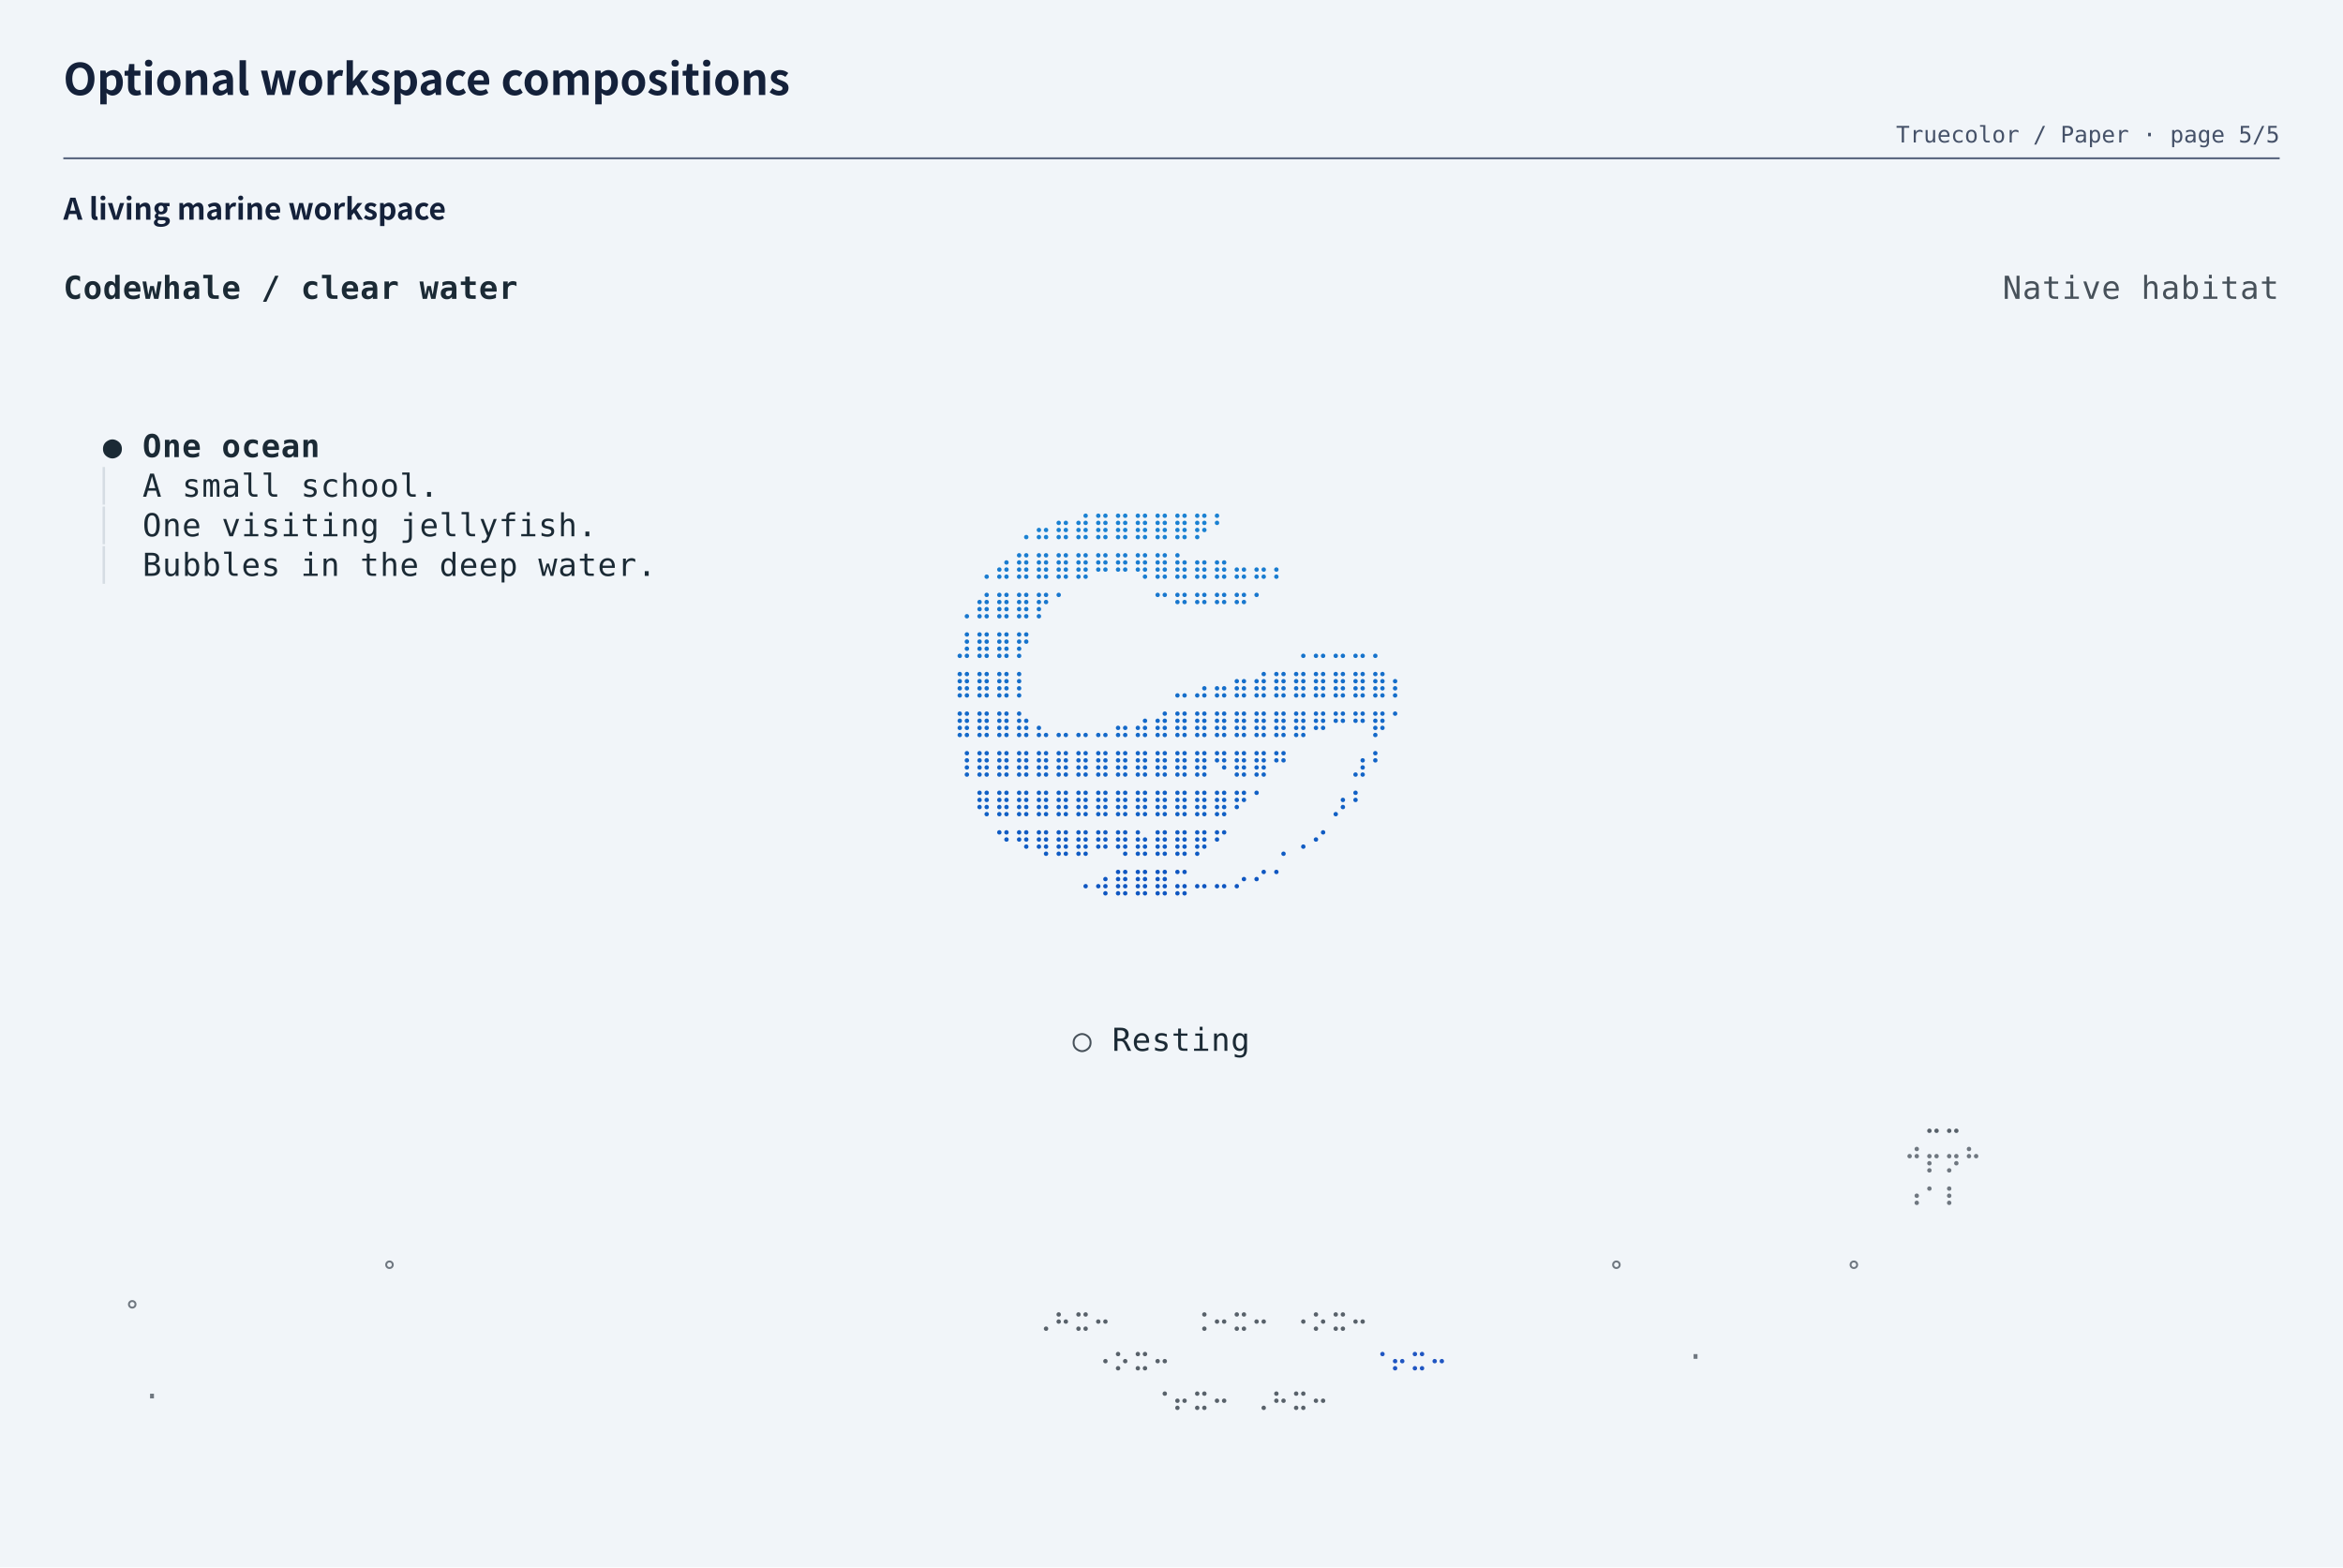
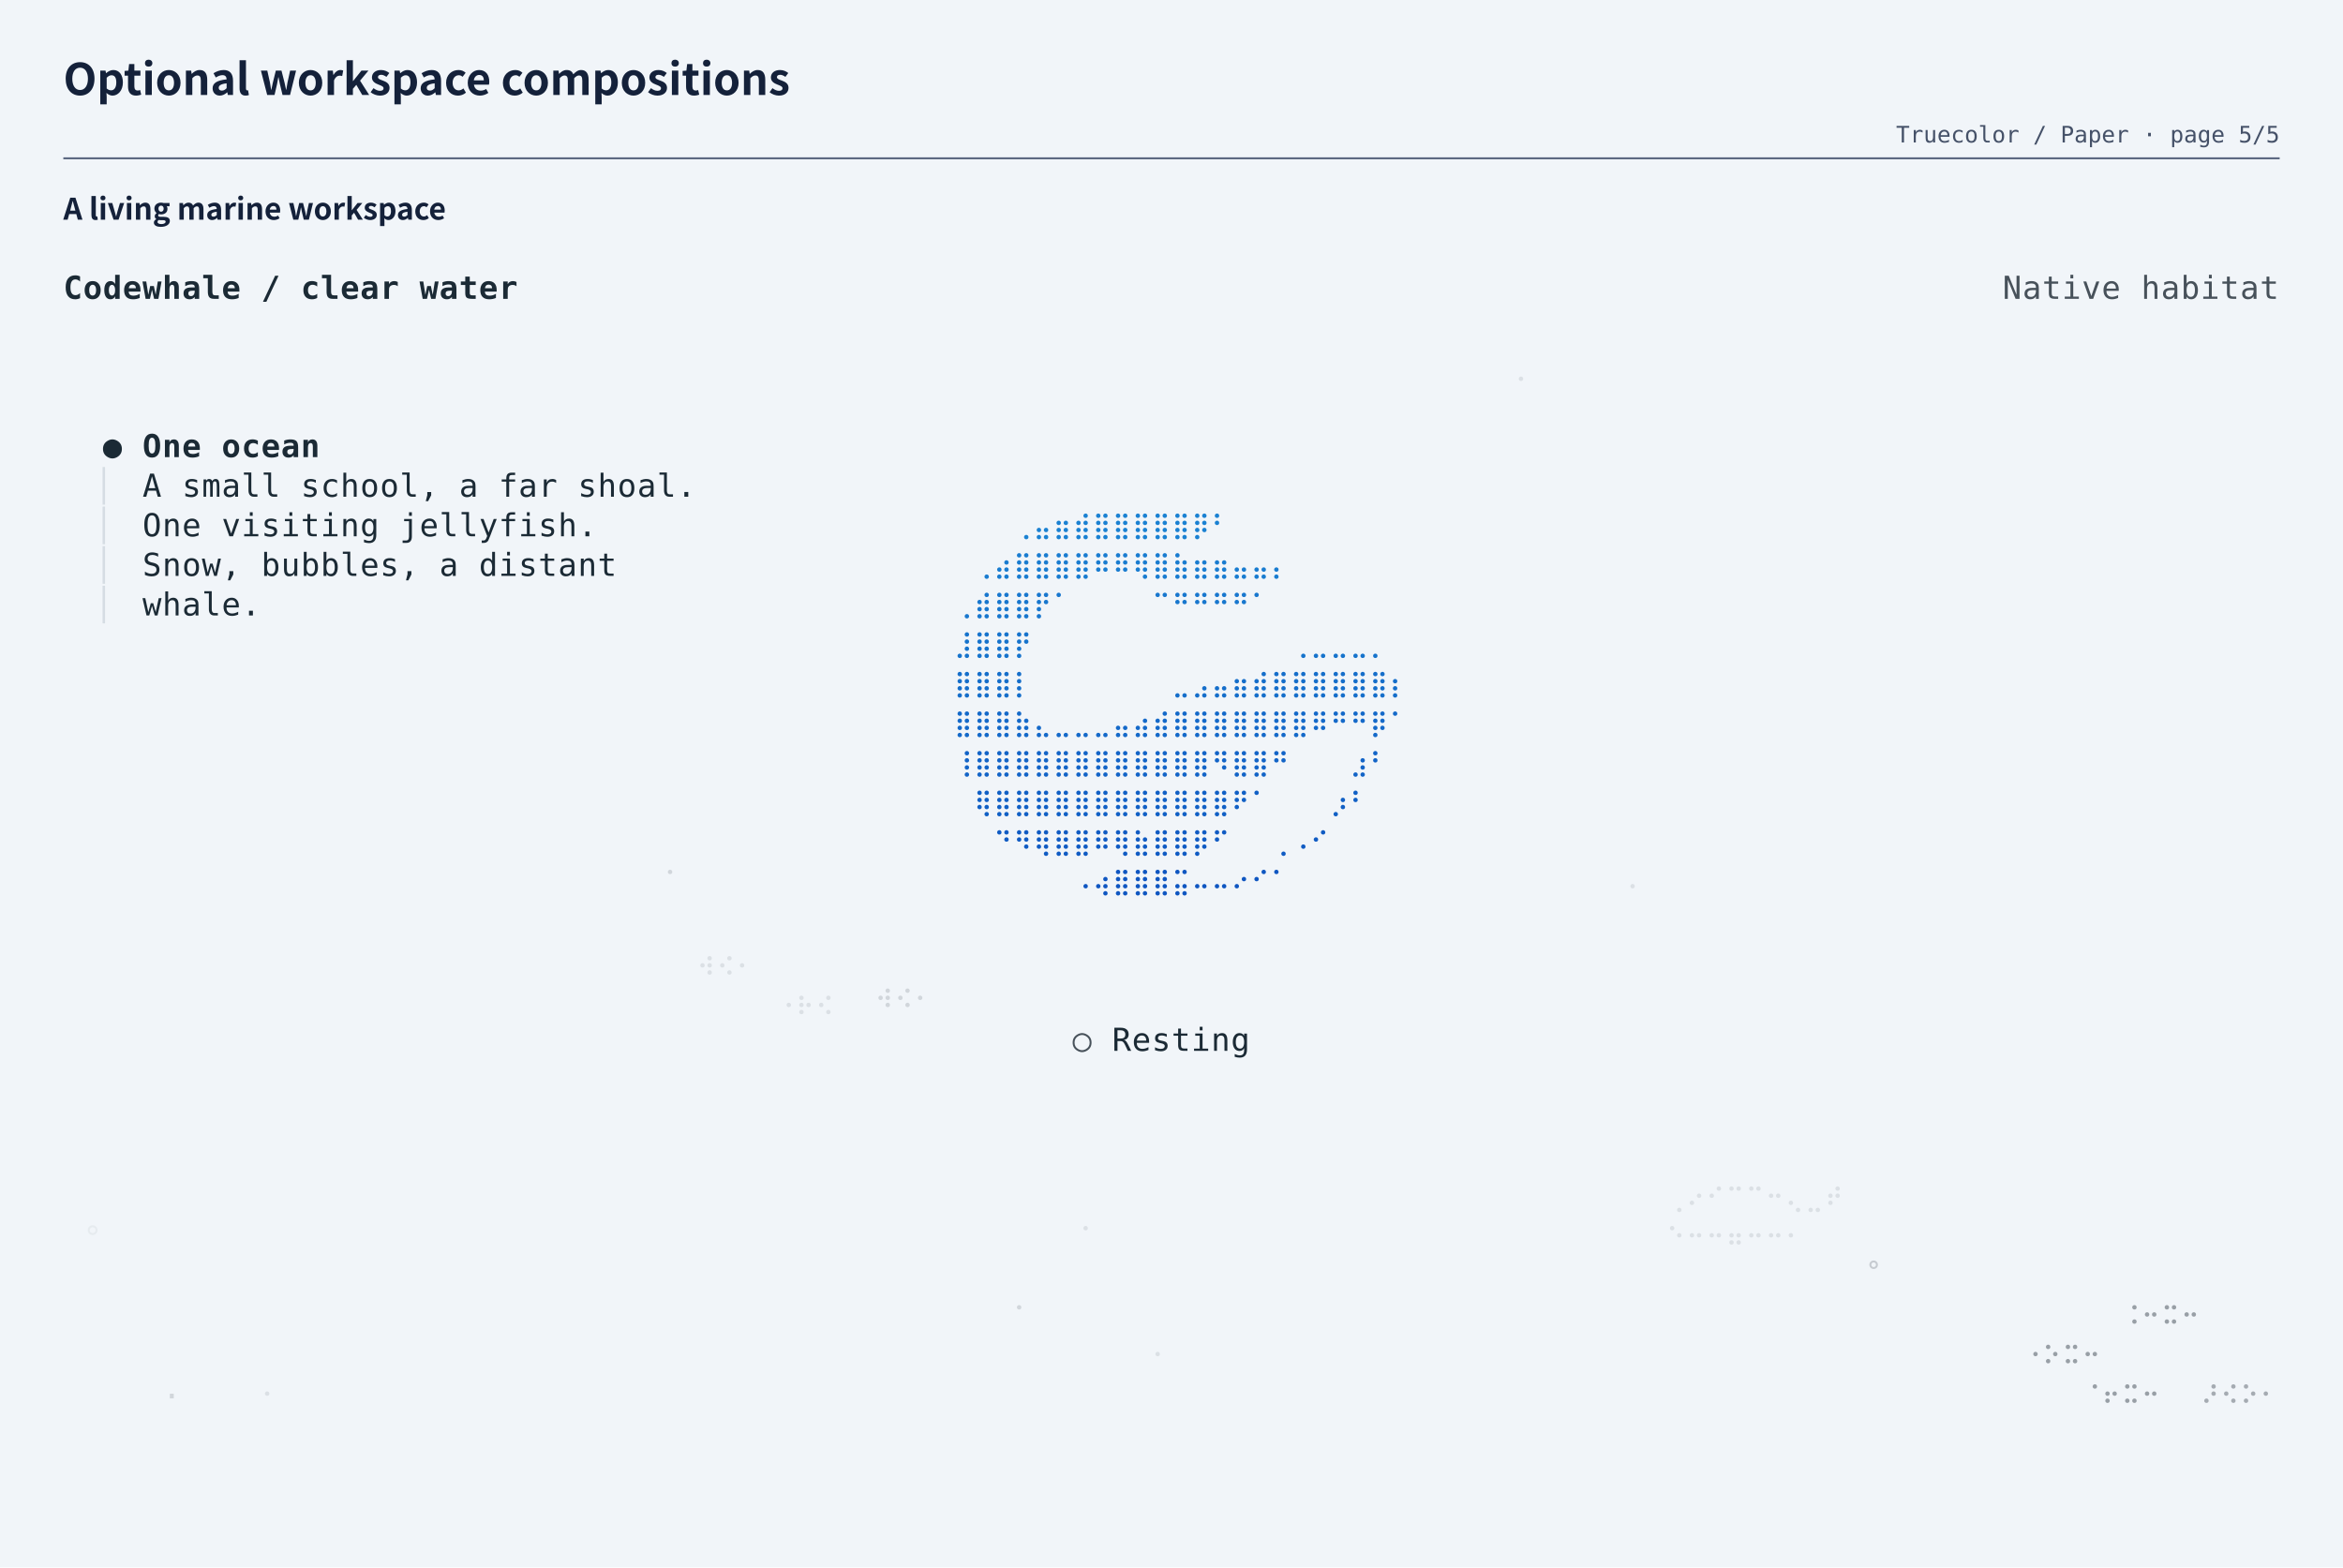
<svg xmlns="http://www.w3.org/2000/svg" width="1184" height="792" viewBox="0 0 1184 792" role="img" aria-labelledby="title desc">
  <rect width="100%" height="100%" fill="#f1f5f9" />
  <text x="32" y="48" fill="#14213a" font-family="'Geist Sans','PingFang SC','Hiragino Sans GB','Microsoft YaHei UI','Microsoft YaHei','Noto Sans CJK SC','Noto Sans SC','Source Han Sans SC',-apple-system,BlinkMacSystemFont,'Segoe UI',sans-serif" font-size="22" font-weight="600">Optional workspace compositions</text>
  <text x="1152" y="72" fill="#455168" font-family="'DejaVu Sans Mono','Cascadia Mono','SFMono-Regular',Consolas,'Liberation Mono',monospace" font-size="11.5" text-anchor="end">Truecolor / Paper · page 5/5</text>
  <path d="M32 80H1152" stroke="#5b6780" stroke-width="1" />
  <g data-entry="habitat-scene">
    <text x="32" y="111" fill="#14213a" font-family="'Geist Sans','PingFang SC','Hiragino Sans GB','Microsoft YaHei UI','Microsoft YaHei','Noto Sans CJK SC','Noto Sans SC','Source Han Sans SC',-apple-system,BlinkMacSystemFont,'Segoe UI',sans-serif" font-size="15" font-weight="600">A living marine workspace</text>
    <svg width="1120" height="600" viewBox="0 0 1120 600" role="img" x="32" y="136">
      <rect width="100%" height="100%" fill="#f1f5f9" />
      <g font-family="'DejaVu Sans Mono','Cascadia Mono','SFMono-Regular',Consolas,'Liberation Mono',monospace" font-size="16" xml:space="preserve">
        <text x="0" y="15" fill="#1b2a35" textLength="10" lengthAdjust="spacingAndGlyphs" font-weight="700">C</text>
        <text x="10" y="15" fill="#1b2a35" textLength="10" lengthAdjust="spacingAndGlyphs" font-weight="700">o</text>
        <text x="20" y="15" fill="#1b2a35" textLength="10" lengthAdjust="spacingAndGlyphs" font-weight="700">d</text>
        <text x="30" y="15" fill="#1b2a35" textLength="10" lengthAdjust="spacingAndGlyphs" font-weight="700">e</text>
        <text x="40" y="15" fill="#1b2a35" textLength="10" lengthAdjust="spacingAndGlyphs" font-weight="700">w</text>
        <text x="50" y="15" fill="#1b2a35" textLength="10" lengthAdjust="spacingAndGlyphs" font-weight="700">h</text>
        <text x="60" y="15" fill="#1b2a35" textLength="10" lengthAdjust="spacingAndGlyphs" font-weight="700">a</text>
        <text x="70" y="15" fill="#1b2a35" textLength="10" lengthAdjust="spacingAndGlyphs" font-weight="700">l</text>
        <text x="80" y="15" fill="#1b2a35" textLength="10" lengthAdjust="spacingAndGlyphs" font-weight="700">e</text>
        <text x="100" y="15" fill="#1b2a35" textLength="10" lengthAdjust="spacingAndGlyphs" font-weight="700">/</text>
        <text x="120" y="15" fill="#1b2a35" textLength="10" lengthAdjust="spacingAndGlyphs" font-weight="700">c</text>
        <text x="130" y="15" fill="#1b2a35" textLength="10" lengthAdjust="spacingAndGlyphs" font-weight="700">l</text>
        <text x="140" y="15" fill="#1b2a35" textLength="10" lengthAdjust="spacingAndGlyphs" font-weight="700">e</text>
        <text x="150" y="15" fill="#1b2a35" textLength="10" lengthAdjust="spacingAndGlyphs" font-weight="700">a</text>
        <text x="160" y="15" fill="#1b2a35" textLength="10" lengthAdjust="spacingAndGlyphs" font-weight="700">r</text>
        <text x="180" y="15" fill="#1b2a35" textLength="10" lengthAdjust="spacingAndGlyphs" font-weight="700">w</text>
        <text x="190" y="15" fill="#1b2a35" textLength="10" lengthAdjust="spacingAndGlyphs" font-weight="700">a</text>
        <text x="200" y="15" fill="#1b2a35" textLength="10" lengthAdjust="spacingAndGlyphs" font-weight="700">t</text>
        <text x="210" y="15" fill="#1b2a35" textLength="10" lengthAdjust="spacingAndGlyphs" font-weight="700">e</text>
        <text x="220" y="15" fill="#1b2a35" textLength="10" lengthAdjust="spacingAndGlyphs" font-weight="700">r</text>
        <text x="980" y="15" fill="#47515a" textLength="10" lengthAdjust="spacingAndGlyphs">N</text>
        <text x="990" y="15" fill="#47515a" textLength="10" lengthAdjust="spacingAndGlyphs">a</text>
        <text x="1000" y="15" fill="#47515a" textLength="10" lengthAdjust="spacingAndGlyphs">t</text>
        <text x="1010" y="15" fill="#47515a" textLength="10" lengthAdjust="spacingAndGlyphs">i</text>
        <text x="1020" y="15" fill="#47515a" textLength="10" lengthAdjust="spacingAndGlyphs">v</text>
        <text x="1030" y="15" fill="#47515a" textLength="10" lengthAdjust="spacingAndGlyphs">e</text>
        <text x="1050" y="15" fill="#47515a" textLength="10" lengthAdjust="spacingAndGlyphs">h</text>
        <text x="1060" y="15" fill="#47515a" textLength="10" lengthAdjust="spacingAndGlyphs">a</text>
        <text x="1070" y="15" fill="#47515a" textLength="10" lengthAdjust="spacingAndGlyphs">b</text>
        <text x="1080" y="15" fill="#47515a" textLength="10" lengthAdjust="spacingAndGlyphs">i</text>
        <text x="1090" y="15" fill="#47515a" textLength="10" lengthAdjust="spacingAndGlyphs">t</text>
        <text x="1100" y="15" fill="#47515a" textLength="10" lengthAdjust="spacingAndGlyphs">a</text>
        <text x="1110" y="15" fill="#47515a" textLength="10" lengthAdjust="spacingAndGlyphs">t</text>
+         <text x="730" y="55" fill="#dbe0e5" textLength="10" lengthAdjust="spacingAndGlyphs">⢀</text>
        <text x="20" y="95" fill="#1b2a35" textLength="10" lengthAdjust="spacingAndGlyphs">●</text>
        <text x="40" y="95" fill="#1b2a35" textLength="10" lengthAdjust="spacingAndGlyphs" font-weight="700">O</text>
        <text x="50" y="95" fill="#1b2a35" textLength="10" lengthAdjust="spacingAndGlyphs" font-weight="700">n</text>
        <text x="60" y="95" fill="#1b2a35" textLength="10" lengthAdjust="spacingAndGlyphs" font-weight="700">e</text>
        <text x="80" y="95" fill="#1b2a35" textLength="10" lengthAdjust="spacingAndGlyphs" font-weight="700">o</text>
        <text x="90" y="95" fill="#1b2a35" textLength="10" lengthAdjust="spacingAndGlyphs" font-weight="700">c</text>
        <text x="100" y="95" fill="#1b2a35" textLength="10" lengthAdjust="spacingAndGlyphs" font-weight="700">e</text>
        <text x="110" y="95" fill="#1b2a35" textLength="10" lengthAdjust="spacingAndGlyphs" font-weight="700">a</text>
        <text x="120" y="95" fill="#1b2a35" textLength="10" lengthAdjust="spacingAndGlyphs" font-weight="700">n</text>
        <text x="20" y="115" fill="#d5dce3" textLength="10" lengthAdjust="spacingAndGlyphs">▏</text>
        <text x="40" y="115" fill="#1b2a35" textLength="10" lengthAdjust="spacingAndGlyphs">A</text>
        <text x="60" y="115" fill="#1b2a35" textLength="10" lengthAdjust="spacingAndGlyphs">s</text>
        <text x="70" y="115" fill="#1b2a35" textLength="10" lengthAdjust="spacingAndGlyphs">m</text>
        <text x="80" y="115" fill="#1b2a35" textLength="10" lengthAdjust="spacingAndGlyphs">a</text>
        <text x="90" y="115" fill="#1b2a35" textLength="10" lengthAdjust="spacingAndGlyphs">l</text>
        <text x="100" y="115" fill="#1b2a35" textLength="10" lengthAdjust="spacingAndGlyphs">l</text>
        <text x="120" y="115" fill="#1b2a35" textLength="10" lengthAdjust="spacingAndGlyphs">s</text>
        <text x="130" y="115" fill="#1b2a35" textLength="10" lengthAdjust="spacingAndGlyphs">c</text>
        <text x="140" y="115" fill="#1b2a35" textLength="10" lengthAdjust="spacingAndGlyphs">h</text>
        <text x="150" y="115" fill="#1b2a35" textLength="10" lengthAdjust="spacingAndGlyphs">o</text>
        <text x="160" y="115" fill="#1b2a35" textLength="10" lengthAdjust="spacingAndGlyphs">o</text>
        <text x="170" y="115" fill="#1b2a35" textLength="10" lengthAdjust="spacingAndGlyphs">l</text>
-         <text x="180" y="115" fill="#1b2a35" textLength="10" lengthAdjust="spacingAndGlyphs">.</text>
+         <text x="180" y="115" fill="#1b2a35" textLength="10" lengthAdjust="spacingAndGlyphs">,</text>
+         <text x="200" y="115" fill="#1b2a35" textLength="10" lengthAdjust="spacingAndGlyphs">a</text>
+         <text x="220" y="115" fill="#1b2a35" textLength="10" lengthAdjust="spacingAndGlyphs">f</text>
+         <text x="230" y="115" fill="#1b2a35" textLength="10" lengthAdjust="spacingAndGlyphs">a</text>
+         <text x="240" y="115" fill="#1b2a35" textLength="10" lengthAdjust="spacingAndGlyphs">r</text>
+         <text x="260" y="115" fill="#1b2a35" textLength="10" lengthAdjust="spacingAndGlyphs">s</text>
+         <text x="270" y="115" fill="#1b2a35" textLength="10" lengthAdjust="spacingAndGlyphs">h</text>
+         <text x="280" y="115" fill="#1b2a35" textLength="10" lengthAdjust="spacingAndGlyphs">o</text>
+         <text x="290" y="115" fill="#1b2a35" textLength="10" lengthAdjust="spacingAndGlyphs">a</text>
+         <text x="300" y="115" fill="#1b2a35" textLength="10" lengthAdjust="spacingAndGlyphs">l</text>
+         <text x="310" y="115" fill="#1b2a35" textLength="10" lengthAdjust="spacingAndGlyphs">.</text>
        <text x="20" y="135" fill="#d5dce3" textLength="10" lengthAdjust="spacingAndGlyphs">▏</text>
        <text x="40" y="135" fill="#1b2a35" textLength="10" lengthAdjust="spacingAndGlyphs">O</text>
        <text x="50" y="135" fill="#1b2a35" textLength="10" lengthAdjust="spacingAndGlyphs">n</text>
        <text x="60" y="135" fill="#1b2a35" textLength="10" lengthAdjust="spacingAndGlyphs">e</text>
        <text x="80" y="135" fill="#1b2a35" textLength="10" lengthAdjust="spacingAndGlyphs">v</text>
        <text x="90" y="135" fill="#1b2a35" textLength="10" lengthAdjust="spacingAndGlyphs">i</text>
        <text x="100" y="135" fill="#1b2a35" textLength="10" lengthAdjust="spacingAndGlyphs">s</text>
        <text x="110" y="135" fill="#1b2a35" textLength="10" lengthAdjust="spacingAndGlyphs">i</text>
        <text x="120" y="135" fill="#1b2a35" textLength="10" lengthAdjust="spacingAndGlyphs">t</text>
        <text x="130" y="135" fill="#1b2a35" textLength="10" lengthAdjust="spacingAndGlyphs">i</text>
        <text x="140" y="135" fill="#1b2a35" textLength="10" lengthAdjust="spacingAndGlyphs">n</text>
        <text x="150" y="135" fill="#1b2a35" textLength="10" lengthAdjust="spacingAndGlyphs">g</text>
        <text x="170" y="135" fill="#1b2a35" textLength="10" lengthAdjust="spacingAndGlyphs">j</text>
        <text x="180" y="135" fill="#1b2a35" textLength="10" lengthAdjust="spacingAndGlyphs">e</text>
        <text x="190" y="135" fill="#1b2a35" textLength="10" lengthAdjust="spacingAndGlyphs">l</text>
        <text x="200" y="135" fill="#1b2a35" textLength="10" lengthAdjust="spacingAndGlyphs">l</text>
        <text x="210" y="135" fill="#1b2a35" textLength="10" lengthAdjust="spacingAndGlyphs">y</text>
        <text x="220" y="135" fill="#1b2a35" textLength="10" lengthAdjust="spacingAndGlyphs">f</text>
        <text x="230" y="135" fill="#1b2a35" textLength="10" lengthAdjust="spacingAndGlyphs">i</text>
        <text x="240" y="135" fill="#1b2a35" textLength="10" lengthAdjust="spacingAndGlyphs">s</text>
        <text x="250" y="135" fill="#1b2a35" textLength="10" lengthAdjust="spacingAndGlyphs">h</text>
        <text x="260" y="135" fill="#1b2a35" textLength="10" lengthAdjust="spacingAndGlyphs">.</text>
        <text x="480" y="135" fill="#1a81d2" textLength="10" lengthAdjust="spacingAndGlyphs">⢀</text>
        <text x="490" y="135" fill="#1a81d2" textLength="10" lengthAdjust="spacingAndGlyphs">⣤</text>
        <text x="500" y="135" fill="#1a81d2" textLength="10" lengthAdjust="spacingAndGlyphs">⣶</text>
        <text x="510" y="135" fill="#1a81d2" textLength="10" lengthAdjust="spacingAndGlyphs">⣾</text>
        <text x="520" y="135" fill="#1a81d2" textLength="10" lengthAdjust="spacingAndGlyphs">⣿</text>
        <text x="530" y="135" fill="#1a81d2" textLength="10" lengthAdjust="spacingAndGlyphs">⣿</text>
        <text x="540" y="135" fill="#1a81d2" textLength="10" lengthAdjust="spacingAndGlyphs">⣿</text>
        <text x="550" y="135" fill="#1a81d2" textLength="10" lengthAdjust="spacingAndGlyphs">⣿</text>
        <text x="560" y="135" fill="#1a81d2" textLength="10" lengthAdjust="spacingAndGlyphs">⣿</text>
        <text x="570" y="135" fill="#1a81d2" textLength="10" lengthAdjust="spacingAndGlyphs">⡿</text>
        <text x="580" y="135" fill="#1a81d2" textLength="10" lengthAdjust="spacingAndGlyphs">⠃</text>
        <text x="20" y="155" fill="#d5dce3" textLength="10" lengthAdjust="spacingAndGlyphs">▏</text>
-         <text x="40" y="155" fill="#1b2a35" textLength="10" lengthAdjust="spacingAndGlyphs">B</text>
-         <text x="50" y="155" fill="#1b2a35" textLength="10" lengthAdjust="spacingAndGlyphs">u</text>
-         <text x="60" y="155" fill="#1b2a35" textLength="10" lengthAdjust="spacingAndGlyphs">b</text>
-         <text x="70" y="155" fill="#1b2a35" textLength="10" lengthAdjust="spacingAndGlyphs">b</text>
-         <text x="80" y="155" fill="#1b2a35" textLength="10" lengthAdjust="spacingAndGlyphs">l</text>
-         <text x="90" y="155" fill="#1b2a35" textLength="10" lengthAdjust="spacingAndGlyphs">e</text>
-         <text x="100" y="155" fill="#1b2a35" textLength="10" lengthAdjust="spacingAndGlyphs">s</text>
-         <text x="120" y="155" fill="#1b2a35" textLength="10" lengthAdjust="spacingAndGlyphs">i</text>
-         <text x="130" y="155" fill="#1b2a35" textLength="10" lengthAdjust="spacingAndGlyphs">n</text>
-         <text x="150" y="155" fill="#1b2a35" textLength="10" lengthAdjust="spacingAndGlyphs">t</text>
-         <text x="160" y="155" fill="#1b2a35" textLength="10" lengthAdjust="spacingAndGlyphs">h</text>
-         <text x="170" y="155" fill="#1b2a35" textLength="10" lengthAdjust="spacingAndGlyphs">e</text>
-         <text x="190" y="155" fill="#1b2a35" textLength="10" lengthAdjust="spacingAndGlyphs">d</text>
-         <text x="200" y="155" fill="#1b2a35" textLength="10" lengthAdjust="spacingAndGlyphs">e</text>
-         <text x="210" y="155" fill="#1b2a35" textLength="10" lengthAdjust="spacingAndGlyphs">e</text>
-         <text x="220" y="155" fill="#1b2a35" textLength="10" lengthAdjust="spacingAndGlyphs">p</text>
-         <text x="240" y="155" fill="#1b2a35" textLength="10" lengthAdjust="spacingAndGlyphs">w</text>
+         <text x="40" y="155" fill="#1b2a35" textLength="10" lengthAdjust="spacingAndGlyphs">S</text>
+         <text x="50" y="155" fill="#1b2a35" textLength="10" lengthAdjust="spacingAndGlyphs">n</text>
+         <text x="60" y="155" fill="#1b2a35" textLength="10" lengthAdjust="spacingAndGlyphs">o</text>
+         <text x="70" y="155" fill="#1b2a35" textLength="10" lengthAdjust="spacingAndGlyphs">w</text>
+         <text x="80" y="155" fill="#1b2a35" textLength="10" lengthAdjust="spacingAndGlyphs">,</text>
+         <text x="100" y="155" fill="#1b2a35" textLength="10" lengthAdjust="spacingAndGlyphs">b</text>
+         <text x="110" y="155" fill="#1b2a35" textLength="10" lengthAdjust="spacingAndGlyphs">u</text>
+         <text x="120" y="155" fill="#1b2a35" textLength="10" lengthAdjust="spacingAndGlyphs">b</text>
+         <text x="130" y="155" fill="#1b2a35" textLength="10" lengthAdjust="spacingAndGlyphs">b</text>
+         <text x="140" y="155" fill="#1b2a35" textLength="10" lengthAdjust="spacingAndGlyphs">l</text>
+         <text x="150" y="155" fill="#1b2a35" textLength="10" lengthAdjust="spacingAndGlyphs">e</text>
+         <text x="160" y="155" fill="#1b2a35" textLength="10" lengthAdjust="spacingAndGlyphs">s</text>
+         <text x="170" y="155" fill="#1b2a35" textLength="10" lengthAdjust="spacingAndGlyphs">,</text>
+         <text x="190" y="155" fill="#1b2a35" textLength="10" lengthAdjust="spacingAndGlyphs">a</text>
+         <text x="210" y="155" fill="#1b2a35" textLength="10" lengthAdjust="spacingAndGlyphs">d</text>
+         <text x="220" y="155" fill="#1b2a35" textLength="10" lengthAdjust="spacingAndGlyphs">i</text>
+         <text x="230" y="155" fill="#1b2a35" textLength="10" lengthAdjust="spacingAndGlyphs">s</text>
+         <text x="240" y="155" fill="#1b2a35" textLength="10" lengthAdjust="spacingAndGlyphs">t</text>
        <text x="250" y="155" fill="#1b2a35" textLength="10" lengthAdjust="spacingAndGlyphs">a</text>
-         <text x="260" y="155" fill="#1b2a35" textLength="10" lengthAdjust="spacingAndGlyphs">t</text>
-         <text x="270" y="155" fill="#1b2a35" textLength="10" lengthAdjust="spacingAndGlyphs">e</text>
-         <text x="280" y="155" fill="#1b2a35" textLength="10" lengthAdjust="spacingAndGlyphs">r</text>
-         <text x="290" y="155" fill="#1b2a35" textLength="10" lengthAdjust="spacingAndGlyphs">.</text>
+         <text x="260" y="155" fill="#1b2a35" textLength="10" lengthAdjust="spacingAndGlyphs">n</text>
+         <text x="270" y="155" fill="#1b2a35" textLength="10" lengthAdjust="spacingAndGlyphs">t</text>
        <text x="460" y="155" fill="#197cd0" textLength="10" lengthAdjust="spacingAndGlyphs">⢀</text>
        <text x="470" y="155" fill="#197cd0" textLength="10" lengthAdjust="spacingAndGlyphs">⣴</text>
        <text x="480" y="155" fill="#197cd0" textLength="10" lengthAdjust="spacingAndGlyphs">⣿</text>
        <text x="490" y="155" fill="#197cd0" textLength="10" lengthAdjust="spacingAndGlyphs">⣿</text>
        <text x="500" y="155" fill="#197cd0" textLength="10" lengthAdjust="spacingAndGlyphs">⣿</text>
        <text x="510" y="155" fill="#197cd0" textLength="10" lengthAdjust="spacingAndGlyphs">⣿</text>
        <text x="520" y="155" fill="#197cd0" textLength="10" lengthAdjust="spacingAndGlyphs">⠿</text>
        <text x="530" y="155" fill="#197cd0" textLength="10" lengthAdjust="spacingAndGlyphs">⠿</text>
        <text x="540" y="155" fill="#197cd0" textLength="10" lengthAdjust="spacingAndGlyphs">⢿</text>
        <text x="550" y="155" fill="#197cd0" textLength="10" lengthAdjust="spacingAndGlyphs">⣿</text>
        <text x="560" y="155" fill="#197cd0" textLength="10" lengthAdjust="spacingAndGlyphs">⣷</text>
        <text x="570" y="155" fill="#197cd0" textLength="10" lengthAdjust="spacingAndGlyphs">⣶</text>
        <text x="580" y="155" fill="#197cd0" textLength="10" lengthAdjust="spacingAndGlyphs">⣶</text>
        <text x="590" y="155" fill="#197cd0" textLength="10" lengthAdjust="spacingAndGlyphs">⣤</text>
        <text x="600" y="155" fill="#197cd0" textLength="10" lengthAdjust="spacingAndGlyphs">⣤</text>
        <text x="610" y="155" fill="#197cd0" textLength="10" lengthAdjust="spacingAndGlyphs">⡄</text>
+         <text x="20" y="175" fill="#d5dce3" textLength="10" lengthAdjust="spacingAndGlyphs">▏</text>
+         <text x="40" y="175" fill="#1b2a35" textLength="10" lengthAdjust="spacingAndGlyphs">w</text>
+         <text x="50" y="175" fill="#1b2a35" textLength="10" lengthAdjust="spacingAndGlyphs">h</text>
+         <text x="60" y="175" fill="#1b2a35" textLength="10" lengthAdjust="spacingAndGlyphs">a</text>
+         <text x="70" y="175" fill="#1b2a35" textLength="10" lengthAdjust="spacingAndGlyphs">l</text>
+         <text x="80" y="175" fill="#1b2a35" textLength="10" lengthAdjust="spacingAndGlyphs">e</text>
+         <text x="90" y="175" fill="#1b2a35" textLength="10" lengthAdjust="spacingAndGlyphs">.</text>
        <text x="450" y="175" fill="#1877ce" textLength="10" lengthAdjust="spacingAndGlyphs">⢀</text>
        <text x="460" y="175" fill="#1877ce" textLength="10" lengthAdjust="spacingAndGlyphs">⣾</text>
        <text x="470" y="175" fill="#1877ce" textLength="10" lengthAdjust="spacingAndGlyphs">⣿</text>
        <text x="480" y="175" fill="#1877ce" textLength="10" lengthAdjust="spacingAndGlyphs">⣿</text>
        <text x="490" y="175" fill="#1877ce" textLength="10" lengthAdjust="spacingAndGlyphs">⡟</text>
        <text x="500" y="175" fill="#1877ce" textLength="10" lengthAdjust="spacingAndGlyphs">⠁</text>
        <text x="550" y="175" fill="#1877ce" textLength="10" lengthAdjust="spacingAndGlyphs">⠉</text>
        <text x="560" y="175" fill="#1877ce" textLength="10" lengthAdjust="spacingAndGlyphs">⠛</text>
        <text x="570" y="175" fill="#1877ce" textLength="10" lengthAdjust="spacingAndGlyphs">⠛</text>
        <text x="580" y="175" fill="#1877ce" textLength="10" lengthAdjust="spacingAndGlyphs">⠛</text>
        <text x="590" y="175" fill="#1877ce" textLength="10" lengthAdjust="spacingAndGlyphs">⠛</text>
        <text x="600" y="175" fill="#1877ce" textLength="10" lengthAdjust="spacingAndGlyphs">⠁</text>
        <text x="450" y="195" fill="#1673cc" textLength="10" lengthAdjust="spacingAndGlyphs">⣸</text>
        <text x="460" y="195" fill="#1673cc" textLength="10" lengthAdjust="spacingAndGlyphs">⣿</text>
        <text x="470" y="195" fill="#1673cc" textLength="10" lengthAdjust="spacingAndGlyphs">⣿</text>
        <text x="480" y="195" fill="#1673cc" textLength="10" lengthAdjust="spacingAndGlyphs">⡟</text>
        <text x="620" y="195" fill="#1673cc" textLength="10" lengthAdjust="spacingAndGlyphs">⢀</text>
        <text x="630" y="195" fill="#1673cc" textLength="10" lengthAdjust="spacingAndGlyphs">⣀</text>
        <text x="640" y="195" fill="#1673cc" textLength="10" lengthAdjust="spacingAndGlyphs">⣀</text>
        <text x="650" y="195" fill="#1673cc" textLength="10" lengthAdjust="spacingAndGlyphs">⣀</text>
        <text x="660" y="195" fill="#1673cc" textLength="10" lengthAdjust="spacingAndGlyphs">⡀</text>
        <text x="450" y="215" fill="#156eca" textLength="10" lengthAdjust="spacingAndGlyphs">⣿</text>
        <text x="460" y="215" fill="#156eca" textLength="10" lengthAdjust="spacingAndGlyphs">⣿</text>
        <text x="470" y="215" fill="#156eca" textLength="10" lengthAdjust="spacingAndGlyphs">⣿</text>
        <text x="480" y="215" fill="#156eca" textLength="10" lengthAdjust="spacingAndGlyphs">⡇</text>
        <text x="560" y="215" fill="#156eca" textLength="10" lengthAdjust="spacingAndGlyphs">⣀</text>
        <text x="570" y="215" fill="#156eca" textLength="10" lengthAdjust="spacingAndGlyphs">⣠</text>
        <text x="580" y="215" fill="#156eca" textLength="10" lengthAdjust="spacingAndGlyphs">⣤</text>
        <text x="590" y="215" fill="#156eca" textLength="10" lengthAdjust="spacingAndGlyphs">⣶</text>
        <text x="600" y="215" fill="#156eca" textLength="10" lengthAdjust="spacingAndGlyphs">⣾</text>
        <text x="610" y="215" fill="#156eca" textLength="10" lengthAdjust="spacingAndGlyphs">⣿</text>
        <text x="620" y="215" fill="#156eca" textLength="10" lengthAdjust="spacingAndGlyphs">⣿</text>
        <text x="630" y="215" fill="#156eca" textLength="10" lengthAdjust="spacingAndGlyphs">⣿</text>
        <text x="640" y="215" fill="#156eca" textLength="10" lengthAdjust="spacingAndGlyphs">⣿</text>
        <text x="650" y="215" fill="#156eca" textLength="10" lengthAdjust="spacingAndGlyphs">⣿</text>
        <text x="660" y="215" fill="#156eca" textLength="10" lengthAdjust="spacingAndGlyphs">⣿</text>
        <text x="670" y="215" fill="#156eca" textLength="10" lengthAdjust="spacingAndGlyphs">⡆</text>
        <text x="450" y="235" fill="#1469c9" textLength="10" lengthAdjust="spacingAndGlyphs">⣿</text>
        <text x="460" y="235" fill="#1469c9" textLength="10" lengthAdjust="spacingAndGlyphs">⣿</text>
        <text x="470" y="235" fill="#1469c9" textLength="10" lengthAdjust="spacingAndGlyphs">⣿</text>
        <text x="480" y="235" fill="#1469c9" textLength="10" lengthAdjust="spacingAndGlyphs">⣷</text>
        <text x="490" y="235" fill="#1469c9" textLength="10" lengthAdjust="spacingAndGlyphs">⣄</text>
        <text x="500" y="235" fill="#1469c9" textLength="10" lengthAdjust="spacingAndGlyphs">⣀</text>
        <text x="510" y="235" fill="#1469c9" textLength="10" lengthAdjust="spacingAndGlyphs">⣀</text>
        <text x="520" y="235" fill="#1469c9" textLength="10" lengthAdjust="spacingAndGlyphs">⣀</text>
        <text x="530" y="235" fill="#1469c9" textLength="10" lengthAdjust="spacingAndGlyphs">⣤</text>
        <text x="540" y="235" fill="#1469c9" textLength="10" lengthAdjust="spacingAndGlyphs">⣴</text>
        <text x="550" y="235" fill="#1469c9" textLength="10" lengthAdjust="spacingAndGlyphs">⣾</text>
        <text x="560" y="235" fill="#1469c9" textLength="10" lengthAdjust="spacingAndGlyphs">⣿</text>
        <text x="570" y="235" fill="#1469c9" textLength="10" lengthAdjust="spacingAndGlyphs">⣿</text>
        <text x="580" y="235" fill="#1469c9" textLength="10" lengthAdjust="spacingAndGlyphs">⣿</text>
        <text x="590" y="235" fill="#1469c9" textLength="10" lengthAdjust="spacingAndGlyphs">⣿</text>
        <text x="600" y="235" fill="#1469c9" textLength="10" lengthAdjust="spacingAndGlyphs">⣿</text>
        <text x="610" y="235" fill="#1469c9" textLength="10" lengthAdjust="spacingAndGlyphs">⣿</text>
        <text x="620" y="235" fill="#1469c9" textLength="10" lengthAdjust="spacingAndGlyphs">⣿</text>
        <text x="630" y="235" fill="#1469c9" textLength="10" lengthAdjust="spacingAndGlyphs">⠿</text>
        <text x="640" y="235" fill="#1469c9" textLength="10" lengthAdjust="spacingAndGlyphs">⠛</text>
        <text x="650" y="235" fill="#1469c9" textLength="10" lengthAdjust="spacingAndGlyphs">⠛</text>
        <text x="660" y="235" fill="#1469c9" textLength="10" lengthAdjust="spacingAndGlyphs">⡿</text>
        <text x="670" y="235" fill="#1469c9" textLength="10" lengthAdjust="spacingAndGlyphs">⠁</text>
        <text x="450" y="255" fill="#1364c7" textLength="10" lengthAdjust="spacingAndGlyphs">⢸</text>
        <text x="460" y="255" fill="#1364c7" textLength="10" lengthAdjust="spacingAndGlyphs">⣿</text>
        <text x="470" y="255" fill="#1364c7" textLength="10" lengthAdjust="spacingAndGlyphs">⣿</text>
        <text x="480" y="255" fill="#1364c7" textLength="10" lengthAdjust="spacingAndGlyphs">⣿</text>
        <text x="490" y="255" fill="#1364c7" textLength="10" lengthAdjust="spacingAndGlyphs">⣿</text>
        <text x="500" y="255" fill="#1364c7" textLength="10" lengthAdjust="spacingAndGlyphs">⣿</text>
        <text x="510" y="255" fill="#1364c7" textLength="10" lengthAdjust="spacingAndGlyphs">⣿</text>
        <text x="520" y="255" fill="#1364c7" textLength="10" lengthAdjust="spacingAndGlyphs">⣿</text>
        <text x="530" y="255" fill="#1364c7" textLength="10" lengthAdjust="spacingAndGlyphs">⣿</text>
        <text x="540" y="255" fill="#1364c7" textLength="10" lengthAdjust="spacingAndGlyphs">⣿</text>
        <text x="550" y="255" fill="#1364c7" textLength="10" lengthAdjust="spacingAndGlyphs">⣿</text>
        <text x="560" y="255" fill="#1364c7" textLength="10" lengthAdjust="spacingAndGlyphs">⣿</text>
        <text x="570" y="255" fill="#1364c7" textLength="10" lengthAdjust="spacingAndGlyphs">⣿</text>
        <text x="580" y="255" fill="#1364c7" textLength="10" lengthAdjust="spacingAndGlyphs">⠻</text>
        <text x="590" y="255" fill="#1364c7" textLength="10" lengthAdjust="spacingAndGlyphs">⣿</text>
        <text x="600" y="255" fill="#1364c7" textLength="10" lengthAdjust="spacingAndGlyphs">⣿</text>
        <text x="610" y="255" fill="#1364c7" textLength="10" lengthAdjust="spacingAndGlyphs">⠛</text>
        <text x="650" y="255" fill="#1364c7" textLength="10" lengthAdjust="spacingAndGlyphs">⣰</text>
        <text x="660" y="255" fill="#1364c7" textLength="10" lengthAdjust="spacingAndGlyphs">⠃</text>
        <text x="460" y="275" fill="#1160c5" textLength="10" lengthAdjust="spacingAndGlyphs">⢿</text>
        <text x="470" y="275" fill="#1160c5" textLength="10" lengthAdjust="spacingAndGlyphs">⣿</text>
        <text x="480" y="275" fill="#1160c5" textLength="10" lengthAdjust="spacingAndGlyphs">⣿</text>
        <text x="490" y="275" fill="#1160c5" textLength="10" lengthAdjust="spacingAndGlyphs">⣿</text>
        <text x="500" y="275" fill="#1160c5" textLength="10" lengthAdjust="spacingAndGlyphs">⣿</text>
        <text x="510" y="275" fill="#1160c5" textLength="10" lengthAdjust="spacingAndGlyphs">⣿</text>
        <text x="520" y="275" fill="#1160c5" textLength="10" lengthAdjust="spacingAndGlyphs">⣿</text>
        <text x="530" y="275" fill="#1160c5" textLength="10" lengthAdjust="spacingAndGlyphs">⣿</text>
        <text x="540" y="275" fill="#1160c5" textLength="10" lengthAdjust="spacingAndGlyphs">⣿</text>
        <text x="550" y="275" fill="#1160c5" textLength="10" lengthAdjust="spacingAndGlyphs">⣿</text>
        <text x="560" y="275" fill="#1160c5" textLength="10" lengthAdjust="spacingAndGlyphs">⣿</text>
        <text x="570" y="275" fill="#1160c5" textLength="10" lengthAdjust="spacingAndGlyphs">⣿</text>
        <text x="580" y="275" fill="#1160c5" textLength="10" lengthAdjust="spacingAndGlyphs">⣿</text>
        <text x="590" y="275" fill="#1160c5" textLength="10" lengthAdjust="spacingAndGlyphs">⠟</text>
        <text x="600" y="275" fill="#1160c5" textLength="10" lengthAdjust="spacingAndGlyphs">⠁</text>
        <text x="640" y="275" fill="#1160c5" textLength="10" lengthAdjust="spacingAndGlyphs">⡰</text>
        <text x="650" y="275" fill="#1160c5" textLength="10" lengthAdjust="spacingAndGlyphs">⠃</text>
        <text x="470" y="295" fill="#105bc3" textLength="10" lengthAdjust="spacingAndGlyphs">⠙</text>
        <text x="480" y="295" fill="#105bc3" textLength="10" lengthAdjust="spacingAndGlyphs">⠻</text>
        <text x="490" y="295" fill="#105bc3" textLength="10" lengthAdjust="spacingAndGlyphs">⢿</text>
        <text x="500" y="295" fill="#105bc3" textLength="10" lengthAdjust="spacingAndGlyphs">⣿</text>
        <text x="510" y="295" fill="#105bc3" textLength="10" lengthAdjust="spacingAndGlyphs">⣿</text>
        <text x="520" y="295" fill="#105bc3" textLength="10" lengthAdjust="spacingAndGlyphs">⠿</text>
        <text x="530" y="295" fill="#105bc3" textLength="10" lengthAdjust="spacingAndGlyphs">⢿</text>
        <text x="540" y="295" fill="#105bc3" textLength="10" lengthAdjust="spacingAndGlyphs">⣷</text>
        <text x="550" y="295" fill="#105bc3" textLength="10" lengthAdjust="spacingAndGlyphs">⣿</text>
        <text x="560" y="295" fill="#105bc3" textLength="10" lengthAdjust="spacingAndGlyphs">⣿</text>
        <text x="570" y="295" fill="#105bc3" textLength="10" lengthAdjust="spacingAndGlyphs">⡿</text>
        <text x="580" y="295" fill="#105bc3" textLength="10" lengthAdjust="spacingAndGlyphs">⠋</text>
        <text x="610" y="295" fill="#105bc3" textLength="10" lengthAdjust="spacingAndGlyphs">⢀</text>
        <text x="620" y="295" fill="#105bc3" textLength="10" lengthAdjust="spacingAndGlyphs">⠠</text>
        <text x="630" y="295" fill="#105bc3" textLength="10" lengthAdjust="spacingAndGlyphs">⠊</text>
+         <text x="300" y="315" fill="#d1d6db" textLength="10" lengthAdjust="spacingAndGlyphs">⠈</text>
        <text x="510" y="315" fill="#0f56c1" textLength="10" lengthAdjust="spacingAndGlyphs">⠠</text>
        <text x="520" y="315" fill="#0f56c1" textLength="10" lengthAdjust="spacingAndGlyphs">⢴</text>
        <text x="530" y="315" fill="#0f56c1" textLength="10" lengthAdjust="spacingAndGlyphs">⣿</text>
        <text x="540" y="315" fill="#0f56c1" textLength="10" lengthAdjust="spacingAndGlyphs">⣿</text>
        <text x="550" y="315" fill="#0f56c1" textLength="10" lengthAdjust="spacingAndGlyphs">⣿</text>
        <text x="560" y="315" fill="#0f56c1" textLength="10" lengthAdjust="spacingAndGlyphs">⣭</text>
        <text x="570" y="315" fill="#0f56c1" textLength="10" lengthAdjust="spacingAndGlyphs">⠤</text>
        <text x="580" y="315" fill="#0f56c1" textLength="10" lengthAdjust="spacingAndGlyphs">⠤</text>
        <text x="590" y="315" fill="#0f56c1" textLength="10" lengthAdjust="spacingAndGlyphs">⠔</text>
        <text x="600" y="315" fill="#0f56c1" textLength="10" lengthAdjust="spacingAndGlyphs">⠊</text>
        <text x="610" y="315" fill="#0f56c1" textLength="10" lengthAdjust="spacingAndGlyphs">⠁</text>
+         <text x="790" y="315" fill="#dbe0e5" textLength="10" lengthAdjust="spacingAndGlyphs">⠄</text>
+         <text x="320" y="355" fill="#dbe0e5" textLength="10" lengthAdjust="spacingAndGlyphs">⢴</text>
+         <text x="330" y="355" fill="#dbe0e5" textLength="10" lengthAdjust="spacingAndGlyphs">⢔</text>
+         <text x="340" y="355" fill="#dbe0e5" textLength="10" lengthAdjust="spacingAndGlyphs">⠄</text>
+         <text x="360" y="375" fill="#dbe0e5" textLength="10" lengthAdjust="spacingAndGlyphs">⠠</text>
+         <text x="370" y="375" fill="#dbe0e5" textLength="10" lengthAdjust="spacingAndGlyphs">⡦</text>
+         <text x="380" y="375" fill="#dbe0e5" textLength="10" lengthAdjust="spacingAndGlyphs">⢔</text>
+         <text x="410" y="375" fill="#d1d6db" textLength="10" lengthAdjust="spacingAndGlyphs">⠺</text>
+         <text x="420" y="375" fill="#d1d6db" textLength="10" lengthAdjust="spacingAndGlyphs">⠪</text>
+         <text x="430" y="375" fill="#d1d6db" textLength="10" lengthAdjust="spacingAndGlyphs">⠂</text>
        <text x="510" y="395" fill="#47515a" textLength="10" lengthAdjust="spacingAndGlyphs">○</text>
        <text x="530" y="395" fill="#1b2a35" textLength="10" lengthAdjust="spacingAndGlyphs">R</text>
        <text x="540" y="395" fill="#1b2a35" textLength="10" lengthAdjust="spacingAndGlyphs">e</text>
        <text x="550" y="395" fill="#1b2a35" textLength="10" lengthAdjust="spacingAndGlyphs">s</text>
        <text x="560" y="395" fill="#1b2a35" textLength="10" lengthAdjust="spacingAndGlyphs">t</text>
        <text x="570" y="395" fill="#1b2a35" textLength="10" lengthAdjust="spacingAndGlyphs">i</text>
        <text x="580" y="395" fill="#1b2a35" textLength="10" lengthAdjust="spacingAndGlyphs">n</text>
        <text x="590" y="395" fill="#1b2a35" textLength="10" lengthAdjust="spacingAndGlyphs">g</text>
-         <text x="940" y="435" fill="#58616a" textLength="10" lengthAdjust="spacingAndGlyphs">⣀</text>
-         <text x="950" y="435" fill="#58616a" textLength="10" lengthAdjust="spacingAndGlyphs">⣀</text>
-         <text x="930" y="455" fill="#6f7780" textLength="10" lengthAdjust="spacingAndGlyphs">⠚</text>
-         <text x="940" y="455" fill="#6f7780" textLength="10" lengthAdjust="spacingAndGlyphs">⡖</text>
-         <text x="950" y="455" fill="#6f7780" textLength="10" lengthAdjust="spacingAndGlyphs">⡲</text>
-         <text x="960" y="455" fill="#6f7780" textLength="10" lengthAdjust="spacingAndGlyphs">⠓</text>
-         <text x="930" y="475" fill="#6f7780" textLength="10" lengthAdjust="spacingAndGlyphs">⠰</text>
-         <text x="940" y="475" fill="#6f7780" textLength="10" lengthAdjust="spacingAndGlyphs">⠁</text>
-         <text x="950" y="475" fill="#6f7780" textLength="10" lengthAdjust="spacingAndGlyphs">⠇</text>
-         <text x="160" y="515" fill="#6f7780" textLength="10" lengthAdjust="spacingAndGlyphs">˚</text>
-         <text x="780" y="515" fill="#6f7780" textLength="10" lengthAdjust="spacingAndGlyphs">˚</text>
-         <text x="900" y="515" fill="#6f7780" textLength="10" lengthAdjust="spacingAndGlyphs">˚</text>
-         <text x="30" y="535" fill="#6f7780" textLength="10" lengthAdjust="spacingAndGlyphs">˚</text>
-         <text x="490" y="535" fill="#58616a" textLength="10" lengthAdjust="spacingAndGlyphs">⢀</text>
-         <text x="500" y="535" fill="#58616a" textLength="10" lengthAdjust="spacingAndGlyphs">⠦</text>
-         <text x="510" y="535" fill="#58616a" textLength="10" lengthAdjust="spacingAndGlyphs">⣒</text>
-         <text x="520" y="535" fill="#58616a" textLength="10" lengthAdjust="spacingAndGlyphs">⠤</text>
-         <text x="570" y="535" fill="#58616a" textLength="10" lengthAdjust="spacingAndGlyphs">⢐</text>
-         <text x="580" y="535" fill="#58616a" textLength="10" lengthAdjust="spacingAndGlyphs">⠤</text>
-         <text x="590" y="535" fill="#58616a" textLength="10" lengthAdjust="spacingAndGlyphs">⣒</text>
-         <text x="600" y="535" fill="#58616a" textLength="10" lengthAdjust="spacingAndGlyphs">⠤</text>
-         <text x="620" y="535" fill="#58616a" textLength="10" lengthAdjust="spacingAndGlyphs">⠠</text>
-         <text x="630" y="535" fill="#58616a" textLength="10" lengthAdjust="spacingAndGlyphs">⡢</text>
-         <text x="640" y="535" fill="#58616a" textLength="10" lengthAdjust="spacingAndGlyphs">⣒</text>
-         <text x="650" y="535" fill="#58616a" textLength="10" lengthAdjust="spacingAndGlyphs">⠤</text>
-         <text x="520" y="555" fill="#58616a" textLength="10" lengthAdjust="spacingAndGlyphs">⠠</text>
-         <text x="530" y="555" fill="#58616a" textLength="10" lengthAdjust="spacingAndGlyphs">⡢</text>
-         <text x="540" y="555" fill="#58616a" textLength="10" lengthAdjust="spacingAndGlyphs">⣒</text>
-         <text x="550" y="555" fill="#58616a" textLength="10" lengthAdjust="spacingAndGlyphs">⠤</text>
-         <text x="660" y="555" fill="#2056c2" textLength="10" lengthAdjust="spacingAndGlyphs">⠐</text>
-         <text x="670" y="555" fill="#2056c2" textLength="10" lengthAdjust="spacingAndGlyphs">⡤</text>
-         <text x="680" y="555" fill="#2056c2" textLength="10" lengthAdjust="spacingAndGlyphs">⣒</text>
-         <text x="690" y="555" fill="#2056c2" textLength="10" lengthAdjust="spacingAndGlyphs">⠤</text>
-         <text x="820" y="555" fill="#6f7780" textLength="10" lengthAdjust="spacingAndGlyphs">·</text>
-         <text x="40" y="575" fill="#6f7780" textLength="10" lengthAdjust="spacingAndGlyphs">·</text>
-         <text x="550" y="575" fill="#58616a" textLength="10" lengthAdjust="spacingAndGlyphs">⠐</text>
-         <text x="560" y="575" fill="#58616a" textLength="10" lengthAdjust="spacingAndGlyphs">⡤</text>
-         <text x="570" y="575" fill="#58616a" textLength="10" lengthAdjust="spacingAndGlyphs">⣒</text>
-         <text x="580" y="575" fill="#58616a" textLength="10" lengthAdjust="spacingAndGlyphs">⠤</text>
-         <text x="600" y="575" fill="#58616a" textLength="10" lengthAdjust="spacingAndGlyphs">⢀</text>
-         <text x="610" y="575" fill="#58616a" textLength="10" lengthAdjust="spacingAndGlyphs">⠦</text>
-         <text x="620" y="575" fill="#58616a" textLength="10" lengthAdjust="spacingAndGlyphs">⣒</text>
-         <text x="630" y="575" fill="#58616a" textLength="10" lengthAdjust="spacingAndGlyphs">⠤</text>
+         <text x="810" y="475" fill="#dbe0e5" textLength="10" lengthAdjust="spacingAndGlyphs">⢀</text>
+         <text x="820" y="475" fill="#dbe0e5" textLength="10" lengthAdjust="spacingAndGlyphs">⠔</text>
+         <text x="830" y="475" fill="#dbe0e5" textLength="10" lengthAdjust="spacingAndGlyphs">⠊</text>
+         <text x="840" y="475" fill="#dbe0e5" textLength="10" lengthAdjust="spacingAndGlyphs">⠉</text>
+         <text x="850" y="475" fill="#dbe0e5" textLength="10" lengthAdjust="spacingAndGlyphs">⠉</text>
+         <text x="860" y="475" fill="#dbe0e5" textLength="10" lengthAdjust="spacingAndGlyphs">⠒</text>
+         <text x="870" y="475" fill="#dbe0e5" textLength="10" lengthAdjust="spacingAndGlyphs">⢄</text>
+         <text x="880" y="475" fill="#dbe0e5" textLength="10" lengthAdjust="spacingAndGlyphs">⣀</text>
+         <text x="890" y="475" fill="#dbe0e5" textLength="10" lengthAdjust="spacingAndGlyphs">⠞</text>
+         <text x="10" y="495" fill="#e6ebef" textLength="10" lengthAdjust="spacingAndGlyphs">°</text>
+         <text x="510" y="495" fill="#dbe0e5" textLength="10" lengthAdjust="spacingAndGlyphs">⠈</text>
+         <text x="810" y="495" fill="#dbe0e5" textLength="10" lengthAdjust="spacingAndGlyphs">⠑</text>
+         <text x="820" y="495" fill="#dbe0e5" textLength="10" lengthAdjust="spacingAndGlyphs">⠒</text>
+         <text x="830" y="495" fill="#dbe0e5" textLength="10" lengthAdjust="spacingAndGlyphs">⠒</text>
+         <text x="840" y="495" fill="#dbe0e5" textLength="10" lengthAdjust="spacingAndGlyphs">⠶</text>
+         <text x="850" y="495" fill="#dbe0e5" textLength="10" lengthAdjust="spacingAndGlyphs">⠒</text>
+         <text x="860" y="495" fill="#dbe0e5" textLength="10" lengthAdjust="spacingAndGlyphs">⠒</text>
+         <text x="870" y="495" fill="#dbe0e5" textLength="10" lengthAdjust="spacingAndGlyphs">⠂</text>
+         <text x="910" y="515" fill="#c6cbd1" textLength="10" lengthAdjust="spacingAndGlyphs">˚</text>
+         <text x="480" y="535" fill="#d1d6db" textLength="10" lengthAdjust="spacingAndGlyphs">⠁</text>
+         <text x="1040" y="535" fill="#989fa6" textLength="10" lengthAdjust="spacingAndGlyphs">⠨</text>
+         <text x="1050" y="535" fill="#989fa6" textLength="10" lengthAdjust="spacingAndGlyphs">⠒</text>
+         <text x="1060" y="535" fill="#989fa6" textLength="10" lengthAdjust="spacingAndGlyphs">⠭</text>
+         <text x="1070" y="535" fill="#989fa6" textLength="10" lengthAdjust="spacingAndGlyphs">⠒</text>
+         <text x="550" y="555" fill="#dbe0e5" textLength="10" lengthAdjust="spacingAndGlyphs">⠂</text>
+         <text x="990" y="555" fill="#989fa6" textLength="10" lengthAdjust="spacingAndGlyphs">⠐</text>
+         <text x="1000" y="555" fill="#989fa6" textLength="10" lengthAdjust="spacingAndGlyphs">⠕</text>
+         <text x="1010" y="555" fill="#989fa6" textLength="10" lengthAdjust="spacingAndGlyphs">⠭</text>
+         <text x="1020" y="555" fill="#989fa6" textLength="10" lengthAdjust="spacingAndGlyphs">⠒</text>
+         <text x="50" y="575" fill="#d1d6db" textLength="10" lengthAdjust="spacingAndGlyphs">·</text>
+         <text x="100" y="575" fill="#dbe0e5" textLength="10" lengthAdjust="spacingAndGlyphs">⠂</text>
+         <text x="1020" y="575" fill="#989fa6" textLength="10" lengthAdjust="spacingAndGlyphs">⠈</text>
+         <text x="1030" y="575" fill="#989fa6" textLength="10" lengthAdjust="spacingAndGlyphs">⠖</text>
+         <text x="1040" y="575" fill="#989fa6" textLength="10" lengthAdjust="spacingAndGlyphs">⠭</text>
+         <text x="1050" y="575" fill="#989fa6" textLength="10" lengthAdjust="spacingAndGlyphs">⠒</text>
+         <text x="1080" y="575" fill="#a5abb2" textLength="10" lengthAdjust="spacingAndGlyphs">⠜</text>
+         <text x="1090" y="575" fill="#a5abb2" textLength="10" lengthAdjust="spacingAndGlyphs">⠪</text>
+         <text x="1100" y="575" fill="#a5abb2" textLength="10" lengthAdjust="spacingAndGlyphs">⠕</text>
+         <text x="1110" y="575" fill="#a5abb2" textLength="10" lengthAdjust="spacingAndGlyphs">⠂</text>
      </g>
    </svg>
  </g>
</svg>
